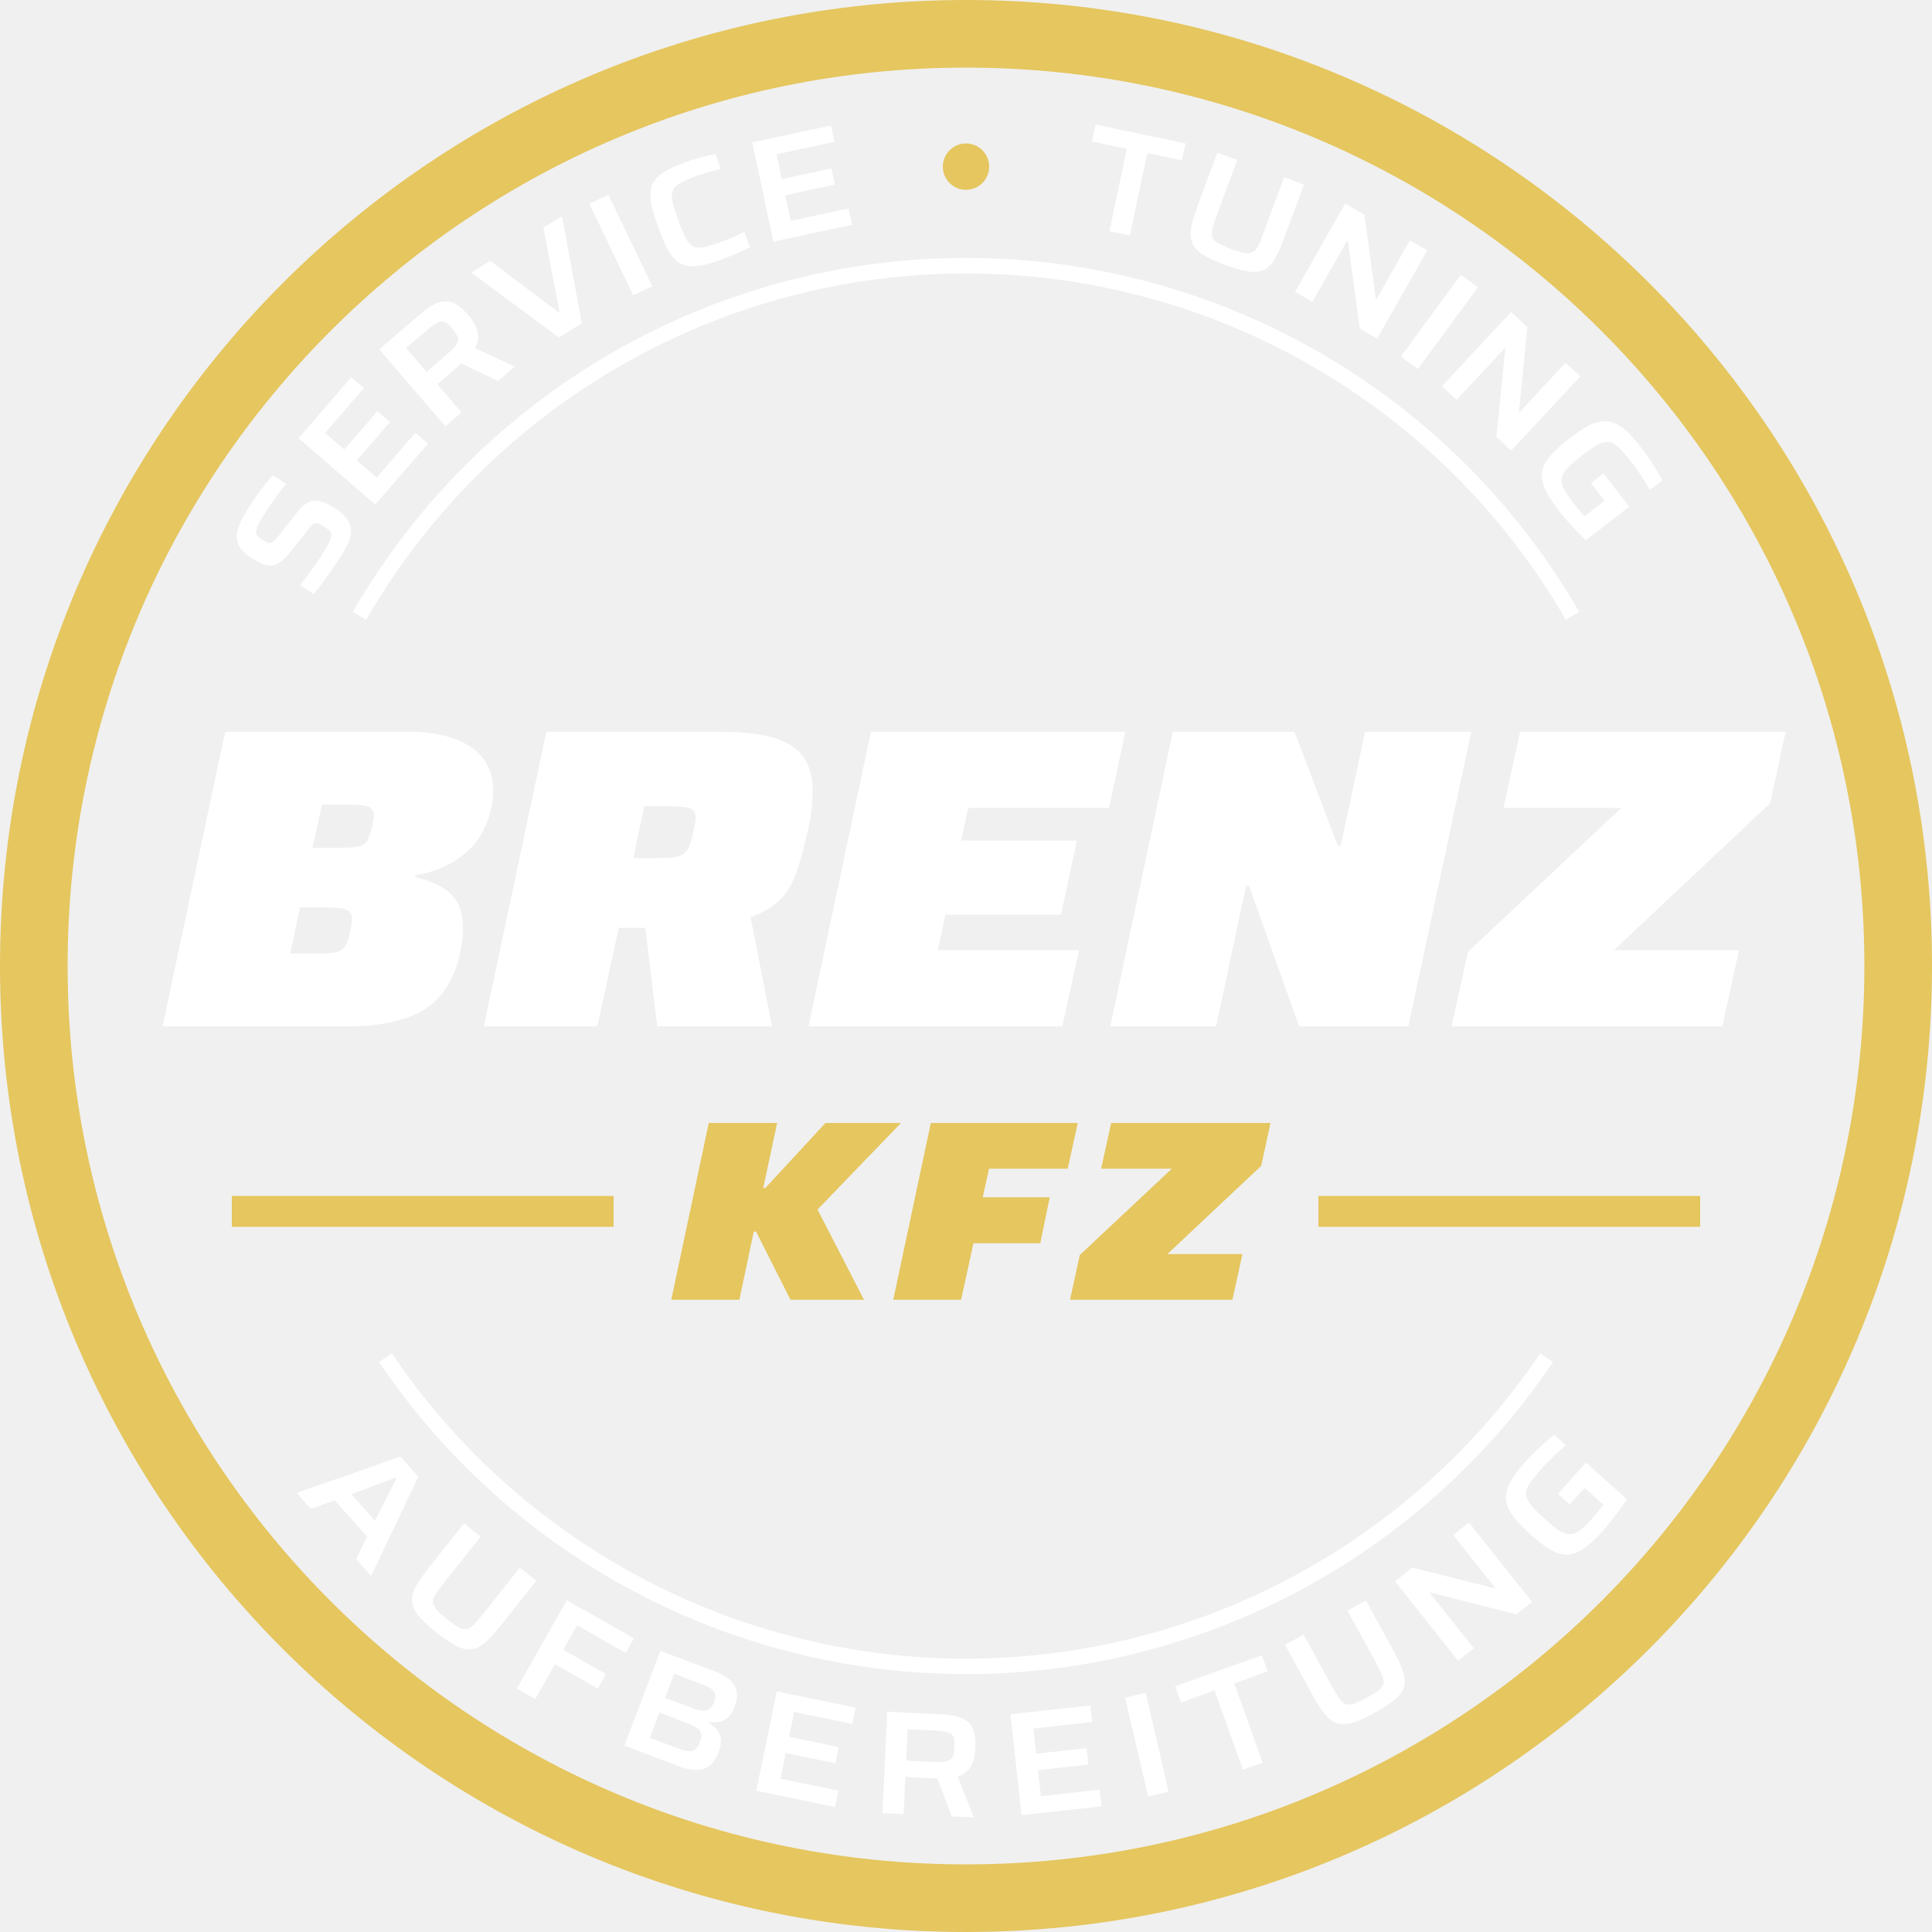
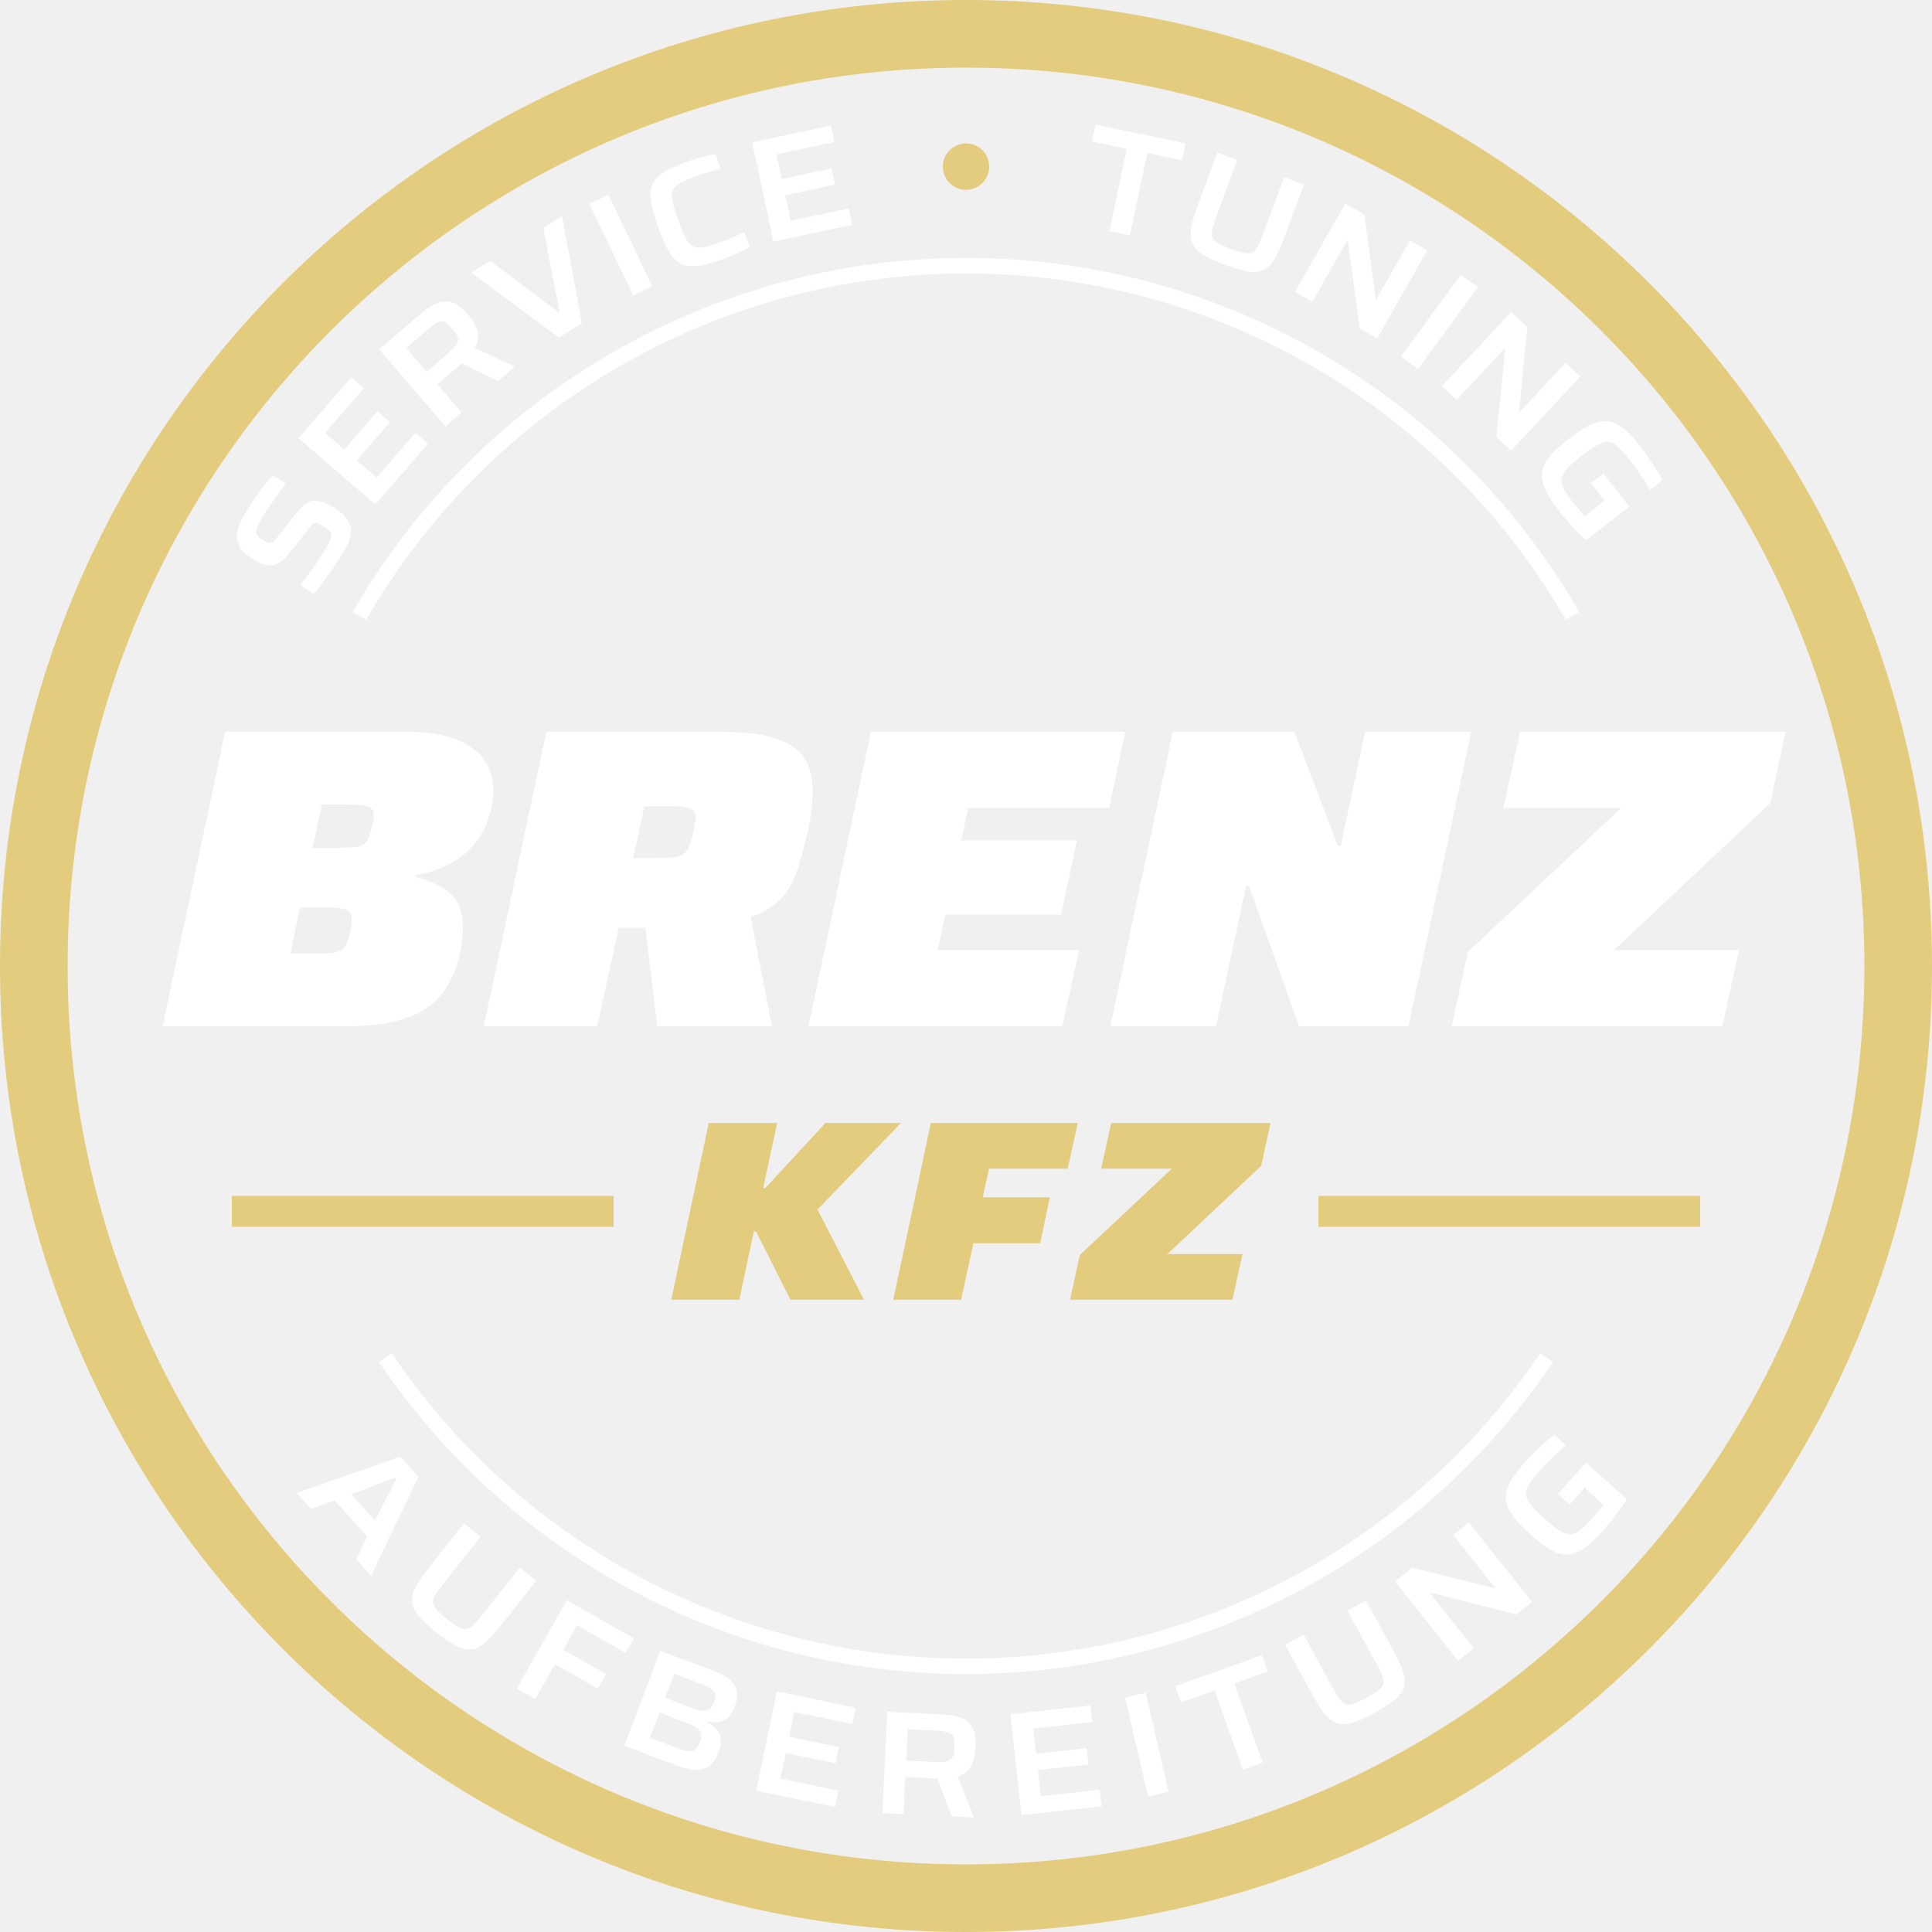
<svg xmlns="http://www.w3.org/2000/svg" viewBox="-100 -100 200 200">
  <path fill="#ffffff" d="M-64.89 -42.15Q-65.26 -41.58 -65.72 -40.91Q-66.19 -40.25 -66.65 -39.62Q-67.12 -39 -67.52 -38.51L-68.93 -39.42Q-68.53 -39.94 -68.1 -40.51Q-67.68 -41.08 -67.31 -41.62Q-66.94 -42.15 -66.69 -42.54Q-66.21 -43.29 -65.97 -43.75Q-65.73 -44.2 -65.71 -44.52Q-65.68 -44.75 -65.78 -44.92Q-65.88 -45.08 -66.06 -45.21Q-66.24 -45.35 -66.46 -45.49Q-66.76 -45.68 -66.96 -45.77Q-67.16 -45.87 -67.33 -45.85Q-67.5 -45.83 -67.67 -45.67Q-67.85 -45.51 -68.08 -45.21L-69.88 -42.95Q-70.42 -42.27 -70.88 -41.9Q-71.33 -41.53 -71.79 -41.47Q-72.25 -41.41 -72.77 -41.6Q-73.3 -41.8 -73.97 -42.23Q-74.87 -42.8 -75.21 -43.42Q-75.54 -44.04 -75.47 -44.71Q-75.39 -45.37 -75.03 -46.1Q-74.66 -46.82 -74.15 -47.62Q-73.77 -48.21 -73.34 -48.81Q-72.91 -49.4 -72.49 -49.93Q-72.07 -50.46 -71.74 -50.79L-70.37 -49.91Q-70.69 -49.55 -71.07 -49.05Q-71.44 -48.55 -71.82 -48Q-72.2 -47.46 -72.52 -46.97Q-72.95 -46.29 -73.19 -45.83Q-73.43 -45.38 -73.46 -45.07Q-73.53 -44.72 -73.34 -44.53Q-73.16 -44.33 -72.84 -44.13Q-72.46 -43.89 -72.23 -43.81Q-72 -43.74 -71.77 -43.9Q-71.53 -44.07 -71.14 -44.56L-69.31 -46.87Q-69 -47.27 -68.68 -47.58Q-68.35 -47.88 -67.99 -48.05Q-67.64 -48.21 -67.18 -48.15Q-66.92 -48.13 -66.64 -48.04Q-66.35 -47.96 -66.02 -47.79Q-65.7 -47.63 -65.33 -47.39Q-64.55 -46.89 -64.16 -46.38Q-63.76 -45.88 -63.69 -45.36Q-63.61 -44.85 -63.76 -44.33Q-63.91 -43.81 -64.22 -43.27Q-64.52 -42.72 -64.89 -42.15Z M-61.15 -47.77 -69.09 -54.64 -63.64 -60.94 -62.33 -59.82 -66.35 -55.18 -64.36 -53.46 -60.93 -57.43 -59.63 -56.31 -63.07 -52.34 -61.01 -50.56 -57 -55.2 -55.7 -54.07Z M-53.89 -55.87 -60.74 -63.83 -56.41 -67.55Q-55.55 -68.29 -54.87 -68.58Q-54.18 -68.87 -53.62 -68.79Q-53.06 -68.71 -52.55 -68.35Q-52.05 -67.98 -51.56 -67.42Q-51.11 -66.9 -50.82 -66.35Q-50.52 -65.81 -50.5 -65.23Q-50.48 -64.64 -50.84 -63.97L-46.71 -62.05L-48.44 -60.56L-52.84 -62.67L-51.88 -63.04Q-51.93 -62.71 -52.09 -62.53Q-52.26 -62.35 -52.43 -62.2L-54.73 -60.22L-52.22 -57.3ZM-55.84 -61.5 -53.86 -63.21Q-53.23 -63.74 -52.93 -64.1Q-52.63 -64.47 -52.58 -64.76Q-52.54 -65.04 -52.71 -65.33Q-52.88 -65.62 -53.19 -65.99Q-53.5 -66.35 -53.74 -66.54Q-53.97 -66.73 -54.27 -66.72Q-54.56 -66.71 -54.94 -66.47Q-55.33 -66.23 -55.93 -65.71L-57.96 -63.97Z M-42.14 -65.06 -51.22 -71.78 -49.25 -73 -42.13 -67.63 -42.07 -67.67 -43.75 -76.42 -41.82 -77.62 -39.77 -66.53Z M-34.45 -69.43 -38.99 -78.9 -37.02 -79.84 -32.48 -70.37Z M-25.27 -73.14Q-26.51 -72.69 -27.41 -72.52Q-28.31 -72.36 -28.96 -72.5Q-29.61 -72.65 -30.1 -73.12Q-30.59 -73.59 -31 -74.42Q-31.42 -75.26 -31.86 -76.48Q-32.3 -77.7 -32.51 -78.61Q-32.73 -79.52 -32.65 -80.2Q-32.58 -80.87 -32.18 -81.39Q-31.77 -81.91 -30.97 -82.36Q-30.16 -82.8 -28.91 -83.25Q-28.43 -83.43 -27.89 -83.59Q-27.36 -83.75 -26.85 -83.87Q-26.34 -83.99 -25.94 -84.05L-25.39 -82.51Q-25.87 -82.4 -26.31 -82.27Q-26.76 -82.14 -27.14 -82.03Q-27.51 -81.92 -27.78 -81.83Q-28.69 -81.5 -29.26 -81.23Q-29.84 -80.95 -30.12 -80.65Q-30.41 -80.34 -30.45 -79.91Q-30.49 -79.47 -30.31 -78.83Q-30.14 -78.19 -29.79 -77.22Q-29.44 -76.26 -29.17 -75.66Q-28.89 -75.05 -28.58 -74.74Q-28.28 -74.43 -27.86 -74.37Q-27.44 -74.32 -26.83 -74.48Q-26.21 -74.64 -25.31 -74.96Q-24.72 -75.18 -24.07 -75.46Q-23.43 -75.74 -22.95 -75.99L-22.38 -74.41Q-22.75 -74.22 -23.24 -73.99Q-23.74 -73.76 -24.26 -73.54Q-24.79 -73.32 -25.27 -73.14Z M-19.94 -74.99 -22.13 -85.26 -13.98 -87 -13.62 -85.31 -19.62 -84.03 -19.07 -81.46 -13.94 -82.56 -13.58 -80.89 -18.72 -79.79 -18.15 -77.14 -12.15 -78.41 -11.79 -76.73Z M14.85 -76.07 16.64 -84.6 13.04 -85.36 13.41 -87.1 22.73 -85.15 22.36 -83.4 18.76 -84.16 16.97 -75.63Z M26.83 -72.58Q25.64 -73.02 24.88 -73.44Q24.11 -73.86 23.73 -74.33Q23.34 -74.81 23.27 -75.43Q23.2 -76.05 23.4 -76.87Q23.61 -77.69 24.02 -78.81L26.02 -84.2L28.08 -83.44L25.92 -77.6Q25.62 -76.8 25.5 -76.29Q25.38 -75.78 25.5 -75.44Q25.63 -75.1 26.1 -74.83Q26.56 -74.55 27.44 -74.22Q28.32 -73.9 28.85 -73.81Q29.37 -73.72 29.68 -73.9Q30 -74.07 30.24 -74.54Q30.48 -75.01 30.77 -75.81L32.93 -81.65L34.98 -80.89L32.98 -75.49Q32.57 -74.38 32.19 -73.62Q31.82 -72.87 31.37 -72.44Q30.93 -72.01 30.33 -71.9Q29.72 -71.78 28.88 -71.96Q28.03 -72.13 26.83 -72.58Z M34.06 -69.79 39.25 -78.92 41.24 -77.78 42.42 -69.07 42.49 -69.03 45.95 -75.11 47.75 -74.08 42.56 -64.95 40.76 -65.98 39.54 -75.08 39.47 -75.12 35.86 -68.76Z M45.02 -63.09 51.23 -71.56 52.99 -70.26 46.78 -61.8Z M49.27 -60.02 56.43 -67.7 58.11 -66.14 57.25 -57.38 57.3 -57.33 62.07 -62.45 63.59 -61.03 56.43 -53.35 54.91 -54.77 55.83 -63.9 55.77 -63.95 50.79 -58.61Z M61.43 -47.06Q60.62 -48.09 60.17 -48.92Q59.72 -49.75 59.63 -50.45Q59.54 -51.16 59.82 -51.8Q60.1 -52.44 60.75 -53.11Q61.39 -53.77 62.4 -54.56Q63.43 -55.35 64.23 -55.81Q65.04 -56.26 65.73 -56.37Q66.42 -56.48 67.08 -56.23Q67.73 -55.98 68.41 -55.35Q69.08 -54.72 69.88 -53.68Q70.24 -53.23 70.64 -52.63Q71.05 -52.04 71.43 -51.42Q71.81 -50.81 72.09 -50.28L70.81 -49.28Q70.49 -49.82 70.16 -50.33Q69.84 -50.83 69.57 -51.23Q69.3 -51.63 69.1 -51.88Q68.47 -52.7 67.99 -53.25Q67.52 -53.8 67.11 -54.05Q66.7 -54.3 66.25 -54.25Q65.79 -54.2 65.19 -53.85Q64.6 -53.5 63.74 -52.84Q62.98 -52.25 62.5 -51.79Q62.02 -51.34 61.81 -50.94Q61.6 -50.54 61.65 -50.12Q61.71 -49.71 61.99 -49.2Q62.28 -48.69 62.81 -48.01Q63.01 -47.76 63.24 -47.48Q63.48 -47.2 63.69 -46.95Q63.91 -46.7 64.03 -46.55L66.11 -48.17L64.7 -49.99L65.99 -50.99L68.66 -47.55L64.17 -44.07Q63.71 -44.52 63.2 -45.04Q62.7 -45.57 62.23 -46.1Q61.76 -46.62 61.43 -47.06Z M-69.29 54.55 -58.55 50.79 -56.69 52.87 -61.58 63.13 -63.13 61.41 -62 59.06 -65.35 55.32 -67.82 56.19ZM-63.63 54.68 -61.18 57.42 -58.97 53.09 -59.08 52.97Z M-54.82 69Q-55.81 68.21 -56.4 67.57Q-57 66.93 -57.22 66.36Q-57.43 65.79 -57.31 65.18Q-57.18 64.56 -56.73 63.85Q-56.28 63.14 -55.54 62.2L-51.96 57.7L-50.24 59.07L-54.11 63.94Q-54.65 64.61 -54.92 65.05Q-55.2 65.5 -55.18 65.86Q-55.17 66.22 -54.81 66.63Q-54.45 67.04 -53.73 67.62Q-52.98 68.21 -52.52 68.46Q-52.05 68.7 -51.69 68.63Q-51.34 68.57 -50.97 68.2Q-50.6 67.83 -50.06 67.16L-46.19 62.29L-44.48 63.64L-48.06 68.15Q-48.8 69.08 -49.4 69.68Q-49.99 70.28 -50.54 70.55Q-51.1 70.82 -51.71 70.74Q-52.31 70.65 -53.06 70.22Q-53.81 69.79 -54.82 69Z M-46.5 74.8 -41.32 65.66 -34.38 69.6 -35.23 71.1 -40.26 68.25 -41.7 70.78 -37.26 73.3 -38.11 74.8 -42.55 72.28 -44.59 75.88Z M-35.36 80.71 -31.64 70.89 -26 73.02Q-24.92 73.43 -24.37 73.97Q-23.82 74.5 -23.73 75.18Q-23.63 75.85 -23.93 76.63Q-24.18 77.29 -24.55 77.69Q-24.92 78.09 -25.44 78.22Q-25.97 78.36 -26.67 78.24L-26.69 78.29Q-26.01 78.72 -25.69 79.19Q-25.37 79.66 -25.37 80.21Q-25.37 80.75 -25.63 81.42Q-25.84 82 -26.17 82.41Q-26.5 82.82 -26.98 83.04Q-27.45 83.26 -28.14 83.22Q-28.82 83.18 -29.74 82.84ZM-32.72 79.9 -29.81 81Q-29.12 81.26 -28.69 81.28Q-28.26 81.31 -28 81.08Q-27.73 80.86 -27.54 80.36Q-27.36 79.87 -27.41 79.52Q-27.47 79.18 -27.81 78.91Q-28.15 78.64 -28.82 78.39L-31.73 77.28ZM-31.15 75.76 -28.28 76.84Q-27.66 77.08 -27.24 77.09Q-26.82 77.11 -26.54 76.9Q-26.27 76.69 -26.1 76.25Q-25.92 75.77 -25.96 75.44Q-26 75.12 -26.32 74.86Q-26.65 74.61 -27.34 74.35L-30.21 73.26Z M-21.71 85.37 -19.58 75.09 -11.42 76.78 -11.77 78.47 -17.78 77.22 -18.31 79.79 -13.17 80.86 -13.52 82.53 -18.66 81.47 -19.21 84.13 -13.21 85.37 -13.56 87.06Z M-8.65 87.69 -8.15 77.2 -2.45 77.47Q-1.32 77.53 -0.63 77.79Q0.07 78.05 0.43 78.49Q0.78 78.94 0.89 79.55Q1.01 80.16 0.97 80.9Q0.94 81.59 0.78 82.19Q0.63 82.78 0.24 83.22Q-0.15 83.66 -0.86 83.9L0.81 88.14L-1.47 88.03L-3.21 83.47L-2.27 83.87Q-2.52 84.07 -2.77 84.09Q-3.01 84.11 -3.24 84.1L-6.28 83.95L-6.46 87.79ZM-6.19 82.26 -3.59 82.38Q-2.76 82.42 -2.3 82.37Q-1.83 82.31 -1.6 82.13Q-1.37 81.95 -1.29 81.63Q-1.21 81.3 -1.19 80.82Q-1.17 80.34 -1.21 80.04Q-1.25 79.74 -1.47 79.55Q-1.69 79.36 -2.13 79.27Q-2.58 79.18 -3.37 79.14L-6.04 79.01Z M5.75 87.9 4.6 77.46 12.88 76.55 13.07 78.26 6.97 78.94 7.26 81.54 12.48 80.97 12.67 82.67 7.45 83.24 7.75 85.94 13.84 85.27 14.03 86.99Z M18.85 85.97 16.47 75.74 18.6 75.24 20.97 85.47Z M28.67 83.21 25.73 75 22.27 76.24 21.66 74.56 30.63 71.35 31.23 73.03 27.77 74.27 30.71 82.47Z M42.33 77.29Q41.22 77.9 40.4 78.2Q39.58 78.5 38.97 78.48Q38.36 78.45 37.84 78.1Q37.33 77.75 36.85 77.06Q36.36 76.36 35.79 75.32L33.03 70.27L34.95 69.22L37.94 74.68Q38.36 75.43 38.66 75.86Q38.96 76.28 39.3 76.41Q39.64 76.54 40.16 76.37Q40.67 76.2 41.49 75.75Q42.32 75.29 42.73 74.96Q43.13 74.62 43.21 74.27Q43.28 73.91 43.09 73.43Q42.89 72.94 42.48 72.19L39.49 66.73L41.41 65.69L44.17 70.73Q44.74 71.78 45.06 72.56Q45.39 73.34 45.42 73.95Q45.45 74.57 45.14 75.1Q44.83 75.62 44.14 76.15Q43.46 76.67 42.33 77.29Z M50.94 71.92 44.41 63.7 46.2 62.28 54.73 64.42 54.79 64.38 50.44 58.91 52.06 57.61 58.6 65.83 56.98 67.12 48.08 64.86 48.02 64.91 52.57 70.63Z M65.96 58.44Q65.09 59.41 64.35 60Q63.62 60.6 62.94 60.81Q62.27 61.03 61.58 60.86Q60.9 60.7 60.13 60.19Q59.36 59.67 58.41 58.82Q57.44 57.95 56.85 57.24Q56.26 56.52 56.03 55.86Q55.8 55.21 55.93 54.51Q56.06 53.82 56.56 53.05Q57.06 52.27 57.93 51.3Q58.32 50.87 58.83 50.36Q59.35 49.86 59.88 49.38Q60.42 48.89 60.89 48.52L62.1 49.6Q61.62 50.02 61.19 50.42Q60.75 50.83 60.41 51.17Q60.06 51.51 59.85 51.74Q59.15 52.52 58.7 53.08Q58.24 53.65 58.07 54.09Q57.89 54.54 58.02 54.98Q58.16 55.41 58.61 55.94Q59.06 56.47 59.86 57.19Q60.58 57.83 61.11 58.23Q61.64 58.62 62.07 58.75Q62.51 58.88 62.9 58.76Q63.3 58.64 63.75 58.26Q64.2 57.88 64.77 57.25Q64.99 57.01 65.22 56.73Q65.45 56.44 65.66 56.19Q65.87 55.93 66 55.79L64.04 54.02L62.5 55.74L61.28 54.65L64.18 51.41L68.41 55.2Q68.05 55.74 67.63 56.33Q67.2 56.92 66.76 57.47Q66.33 58.03 65.96 58.44Z M-83.17 6.25 -76.69 -24.25H-57.72Q-54.97 -24.25 -53 -23.54Q-51.03 -22.83 -49.98 -21.48Q-48.94 -20.13 -48.94 -18.22Q-48.94 -17.29 -49.12 -16.43Q-49.3 -15.56 -49.61 -14.81Q-50.45 -12.64 -52.38 -11.24Q-54.31 -9.84 -57.01 -9.4V-9.22Q-55.5 -8.82 -54.42 -8.25Q-53.33 -7.67 -52.71 -6.67Q-52.09 -5.68 -52.09 -3.95Q-52.09 -3.02 -52.22 -2.13Q-52.36 -1.24 -52.6 -0.42Q-52.84 0.4 -53.2 1.15Q-53.73 2.3 -54.57 3.26Q-55.41 4.21 -56.74 4.88Q-58.07 5.54 -59.91 5.9Q-61.75 6.25 -64.28 6.25ZM-69.95 -1.29H-67.3Q-65.92 -1.29 -65.26 -1.42Q-64.59 -1.55 -64.28 -2.04Q-63.97 -2.53 -63.75 -3.55Q-63.66 -3.9 -63.62 -4.26Q-63.57 -4.61 -63.57 -4.83Q-63.57 -5.59 -64.15 -5.83Q-64.72 -6.07 -66.32 -6.07H-68.94ZM-67.65 -12.24H-65.03Q-63.53 -12.24 -62.86 -12.39Q-62.2 -12.55 -61.95 -13.03Q-61.71 -13.52 -61.49 -14.45Q-61.4 -14.81 -61.35 -15.07Q-61.31 -15.34 -61.31 -15.56Q-61.31 -16.31 -61.91 -16.51Q-62.51 -16.71 -64.06 -16.71H-66.67ZM-49.92 6.25 -43.44 -24.25H-25.58Q-21.81 -24.25 -19.71 -23.56Q-17.6 -22.88 -16.74 -21.52Q-15.87 -20.17 -15.87 -18.13Q-15.87 -17.47 -15.94 -16.67Q-16 -15.87 -16.16 -15.01Q-16.31 -14.14 -16.58 -13.17Q-16.93 -11.66 -17.31 -10.42Q-17.69 -9.18 -18.24 -8.18Q-18.8 -7.18 -19.77 -6.41Q-20.75 -5.63 -22.3 -5.05L-20.08 6.25H-31.96L-33.2 -3.95Q-33.43 -3.95 -33.69 -3.95Q-33.96 -3.95 -34.18 -3.95H-35.95L-38.17 6.25ZM-34.45 -11.17H-32.18Q-31.08 -11.17 -30.39 -11.24Q-29.7 -11.31 -29.3 -11.57Q-28.9 -11.84 -28.66 -12.37Q-28.42 -12.9 -28.24 -13.83Q-28.15 -14.28 -28.06 -14.67Q-27.97 -15.07 -27.97 -15.34Q-27.97 -15.87 -28.24 -16.12Q-28.51 -16.36 -29.17 -16.45Q-29.84 -16.54 -31.08 -16.54H-33.29ZM-16.31 6.25 -9.84 -24.25H16.49L14.81 -16.36H0.22L-0.49 -12.99H11.48L9.84 -5.32H-2.13L-2.93 -1.64H11.7L9.97 6.25ZM14.94 6.25 21.41 -24.25H34L38.48 -12.46H38.79L41.32 -24.25H52.31L45.79 6.25H34.49L29.3 -8.29H28.99L25.89 6.25ZM50.27 6.25 51.96 -1.46 67.83 -16.36H55.64L57.36 -24.25H84.85L83.25 -16.85L67.07 -1.64H80.02L78.29 6.25Z M-63.48 -36.65 A73.3 73.3 0 0 1 63.48 -36.65 L62.09 -35.85 A71.7 71.7 0 0 0 -62.09 -35.85 Z M60.76 41 A73.3 73.3 0 0 1 -60.76 41 L-59.44 40.1 A71.7 71.7 0 0 0 59.44 40.1 Z" />
-   <path fill="#e5c65f" d="M100 0 A100 100 0 1 1 -100 0 A100 100 0 1 1 100 0 Z M93 0 A93 93 0 1 0 -93 0 A93 93 0 1 0 93 0 Z M2.4 -82.75 A2.4 2.4 0 1 1 -2.4 -82.75 A2.4 2.4 0 1 1 2.4 -82.75 Z M-30.51 34.55 -26.63 16.25H-19.55L-20.99 22.98H-20.77L-14.55 16.25H-6.73L-15.37 25.21L-10.56 34.55H-18.17L-21.73 27.5H-21.97L-23.46 34.55ZM-7.53 34.55 -3.64 16.25H11.57L10.53 20.98H2.39L1.73 23.94H8.67L7.69 28.7H0.77L-0.51 34.55ZM10.77 34.55 11.78 29.92 21.31 20.98H13.99L15.03 16.25H31.52L30.56 20.69L20.85 29.82H28.62L27.58 34.55Z M36.48 23.8 L76 23.8 L76 27 L36.48 27 Z M-36.48 23.8 L-76 23.8 L-76 27 L-36.48 27 Z" />
+   <path fill="#e4cc7f" d="M100 0 A100 100 0 1 1 -100 0 A100 100 0 1 1 100 0 Z M93 0 A93 93 0 1 0 -93 0 A93 93 0 1 0 93 0 Z M2.4 -82.75 A2.4 2.4 0 1 1 -2.4 -82.75 A2.4 2.4 0 1 1 2.4 -82.75 Z M-30.51 34.55 -26.63 16.25H-19.55L-20.99 22.98H-20.77L-14.55 16.25H-6.73L-15.37 25.21L-10.56 34.55H-18.17L-21.73 27.5H-21.97L-23.46 34.55ZM-7.53 34.55 -3.64 16.25H11.57L10.53 20.98H2.39L1.73 23.94H8.67L7.69 28.7H0.77L-0.51 34.55ZM10.77 34.55 11.78 29.92 21.31 20.98H13.99L15.03 16.25H31.52L30.56 20.69L20.85 29.82H28.62L27.58 34.55Z M36.48 23.8 L76 23.8 L76 27 L36.48 27 Z M-36.48 23.8 L-76 23.8 L-76 27 L-36.48 27 Z" />
</svg>
